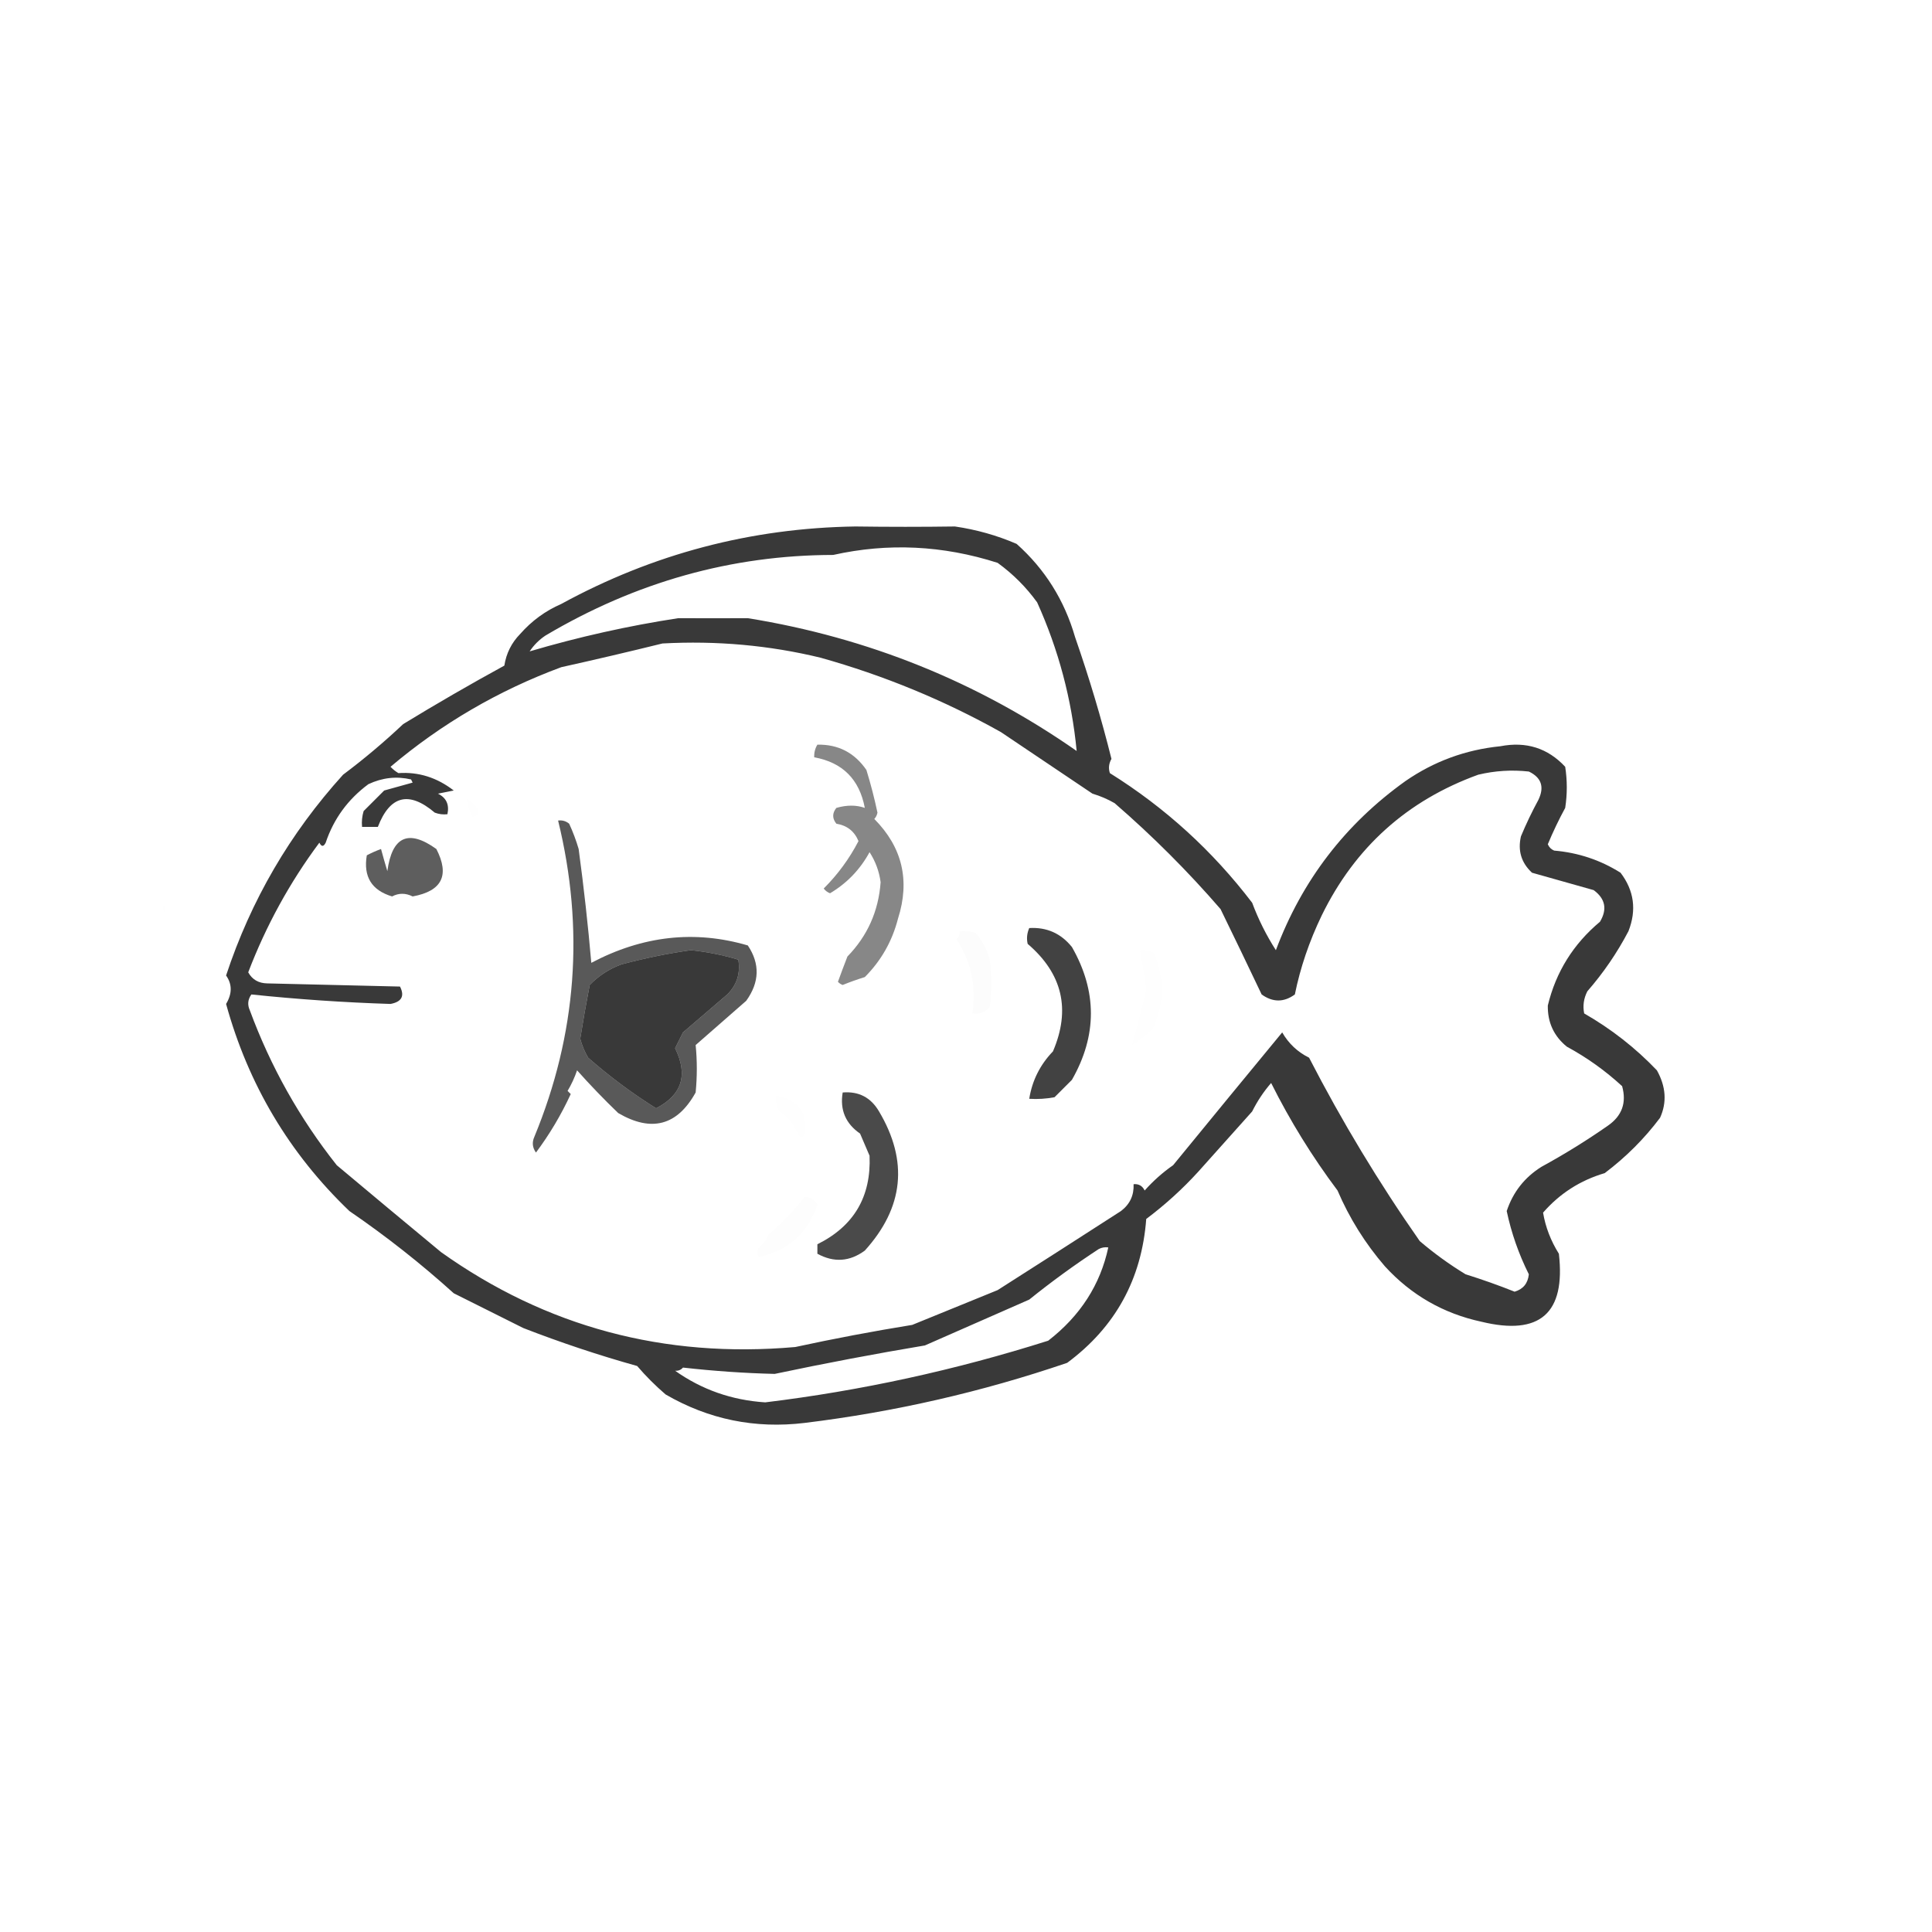
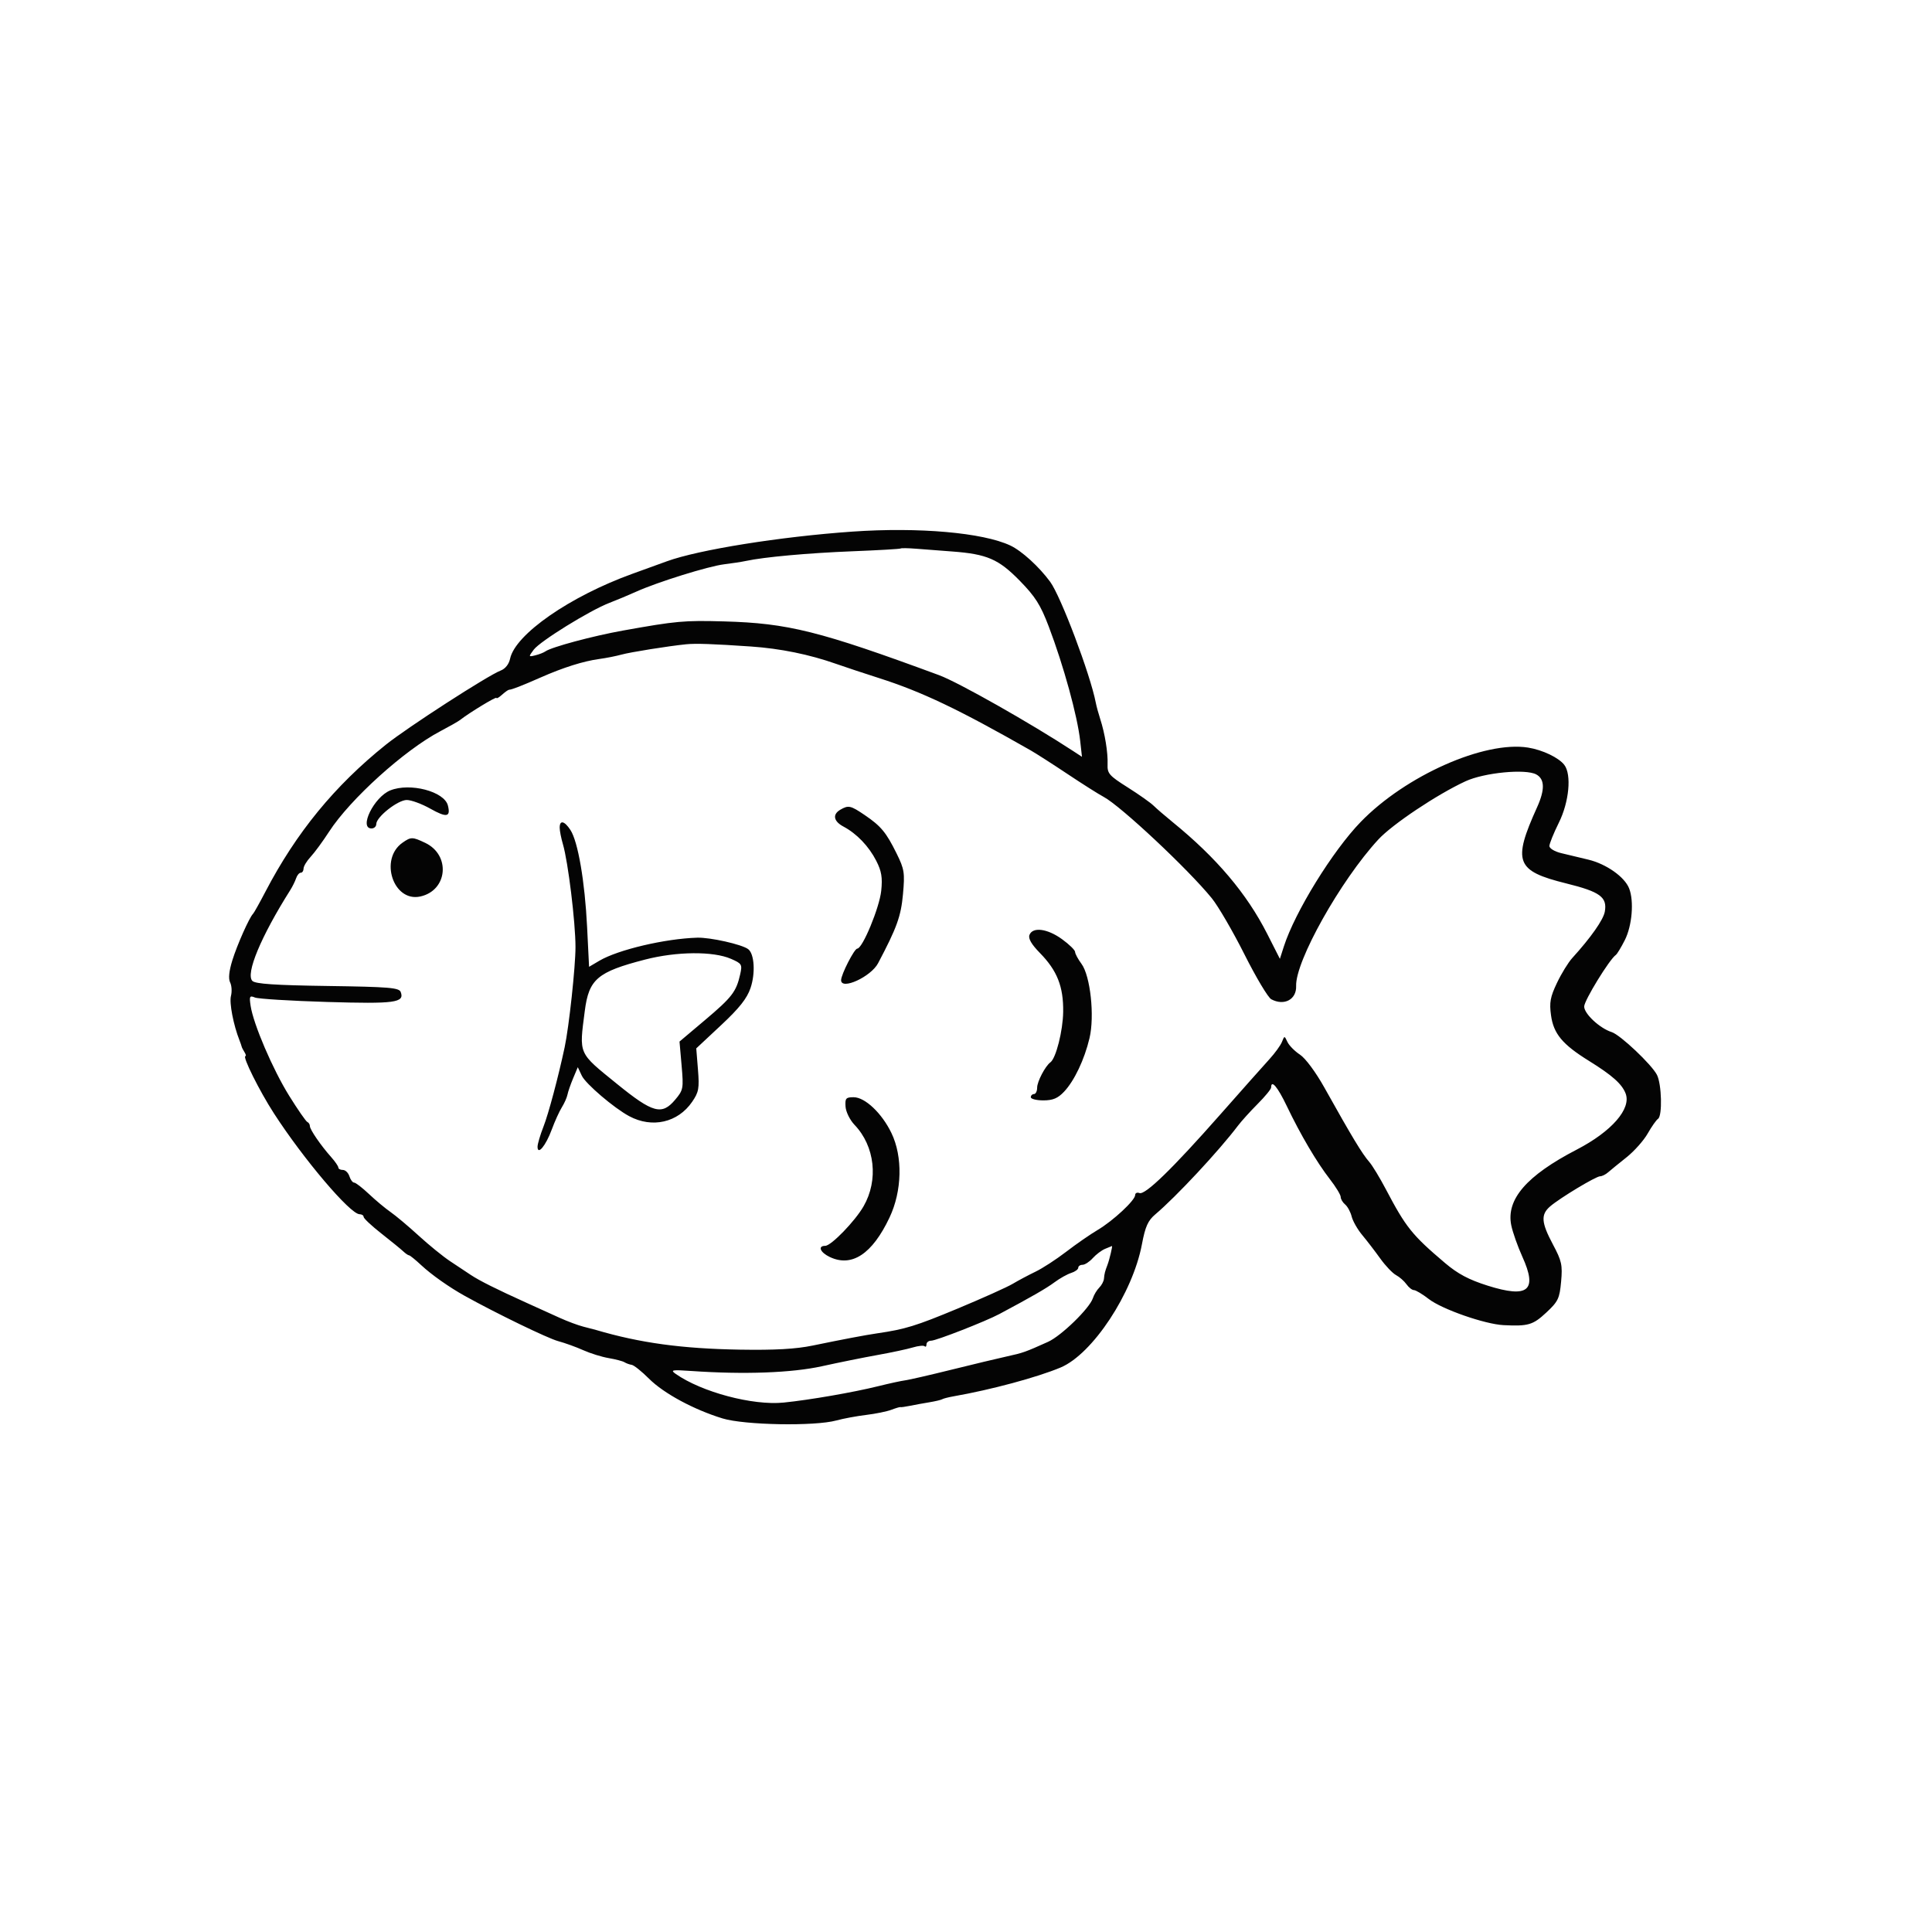
- <svg xmlns="http://www.w3.org/2000/svg" version="1.1" width="611px" height="611px" style="shape-rendering:geometricPrecision; text-rendering:geometricPrecision; image-rendering:optimizeQuality; fill-rule:evenodd; clip-rule:evenodd">
-   <g>
-     <path style="opacity:0.776" fill="#000000" d="M 270.5,166.5 C 281.07,166.646 291.57,166.646 302,166.5C 308.79,167.488 315.29,169.321 321.5,172C 330.46,179.985 336.627,189.818 340,201.5C 344.492,214.427 348.326,227.26 351.5,240C 350.67,241.465 350.504,242.965 351,244.5C 368.478,255.413 383.478,269.079 396,285.5C 397.977,290.788 400.477,295.788 403.5,300.5C 411.756,278.472 425.423,260.638 444.5,247C 453.527,240.768 463.527,237.101 474.5,236C 482.665,234.419 489.498,236.586 495,242.5C 495.667,246.833 495.667,251.167 495,255.5C 492.981,259.212 491.148,263.046 489.5,267C 489.905,267.945 490.572,268.612 491.5,269C 499.113,269.649 506.113,271.983 512.5,276C 516.794,281.641 517.627,287.808 515,294.5C 511.408,301.354 507.075,307.687 502,313.5C 500.85,315.754 500.516,318.087 501,320.5C 509.575,325.417 517.242,331.417 524,338.5C 526.869,343.653 527.202,348.653 525,353.5C 520.059,360.088 514.226,365.921 507.5,371C 499.76,373.284 493.26,377.45 488,383.5C 488.759,388.045 490.425,392.378 493,396.5C 495.167,415.33 487,422.497 468.5,418C 456.474,415.404 446.307,409.57 438,400.5C 431.75,393.257 426.75,385.257 423,376.5C 414.984,365.804 407.984,354.47 402,342.5C 399.65,345.199 397.65,348.199 396,351.5C 390.333,357.833 384.667,364.167 379,370.5C 374.001,375.997 368.501,380.997 362.5,385.5C 361.071,404.529 352.738,419.695 337.5,431C 310.558,440.196 282.891,446.529 254.5,450C 238.778,451.9 224.111,448.9 210.5,441C 207.264,438.219 204.264,435.219 201.5,432C 189.359,428.605 177.359,424.605 165.5,420C 158.167,416.333 150.833,412.667 143.5,409C 133.107,399.612 122.107,390.946 110.5,383C 91.519,364.824 78.519,342.991 71.5,317.5C 73.445,314.259 73.445,311.259 71.5,308.5C 79.346,284.73 91.679,263.564 108.5,245C 115.151,240.013 121.485,234.68 127.5,229C 138.041,222.565 148.707,216.398 159.5,210.5C 160.107,206.619 161.774,203.286 164.5,200.5C 168.159,196.344 172.492,193.178 177.5,191C 206.514,175.16 237.514,166.993 270.5,166.5 Z M 340.5,237.5 C 309.199,215.65 274.532,201.65 236.5,195.5C 229.107,195.532 221.773,195.532 214.5,195.5C 198.698,197.917 183.031,201.417 167.5,206C 168.833,204 170.5,202.333 172.5,201C 201.073,184.057 231.407,175.557 263.5,175.5C 280.852,171.629 298.186,172.462 315.5,178C 320.333,181.5 324.5,185.667 328,190.5C 334.761,205.471 338.928,221.138 340.5,237.5 Z M 209.5,203.5 C 226.642,202.572 243.308,204.072 259.5,208C 279.553,213.619 298.553,221.453 316.5,231.5C 326.13,237.987 335.796,244.487 345.5,251C 347.949,251.725 350.283,252.725 352.5,254C 364.516,264.403 375.682,275.57 386,287.5C 390.415,296.546 394.748,305.546 399,314.5C 402.533,317.032 406.033,317.032 409.5,314.5C 411.221,306.024 414.054,297.691 418,289.5C 428.519,267.979 445.019,253.146 467.5,245C 472.787,243.738 478.12,243.404 483.5,244C 487.49,245.908 488.49,248.908 486.5,253C 484.481,256.712 482.648,260.546 481,264.5C 479.956,269.034 481.123,272.867 484.5,276C 490.997,277.833 497.497,279.666 504,281.5C 507.693,284.221 508.359,287.555 506,291.5C 497.556,298.565 492.056,307.398 489.5,318C 489.411,323.334 491.411,327.667 495.5,331C 501.86,334.45 507.693,338.616 513,343.5C 514.466,348.735 512.966,352.901 508.5,356C 501.765,360.698 494.765,365.031 487.5,369C 482.163,372.335 478.496,377.002 476.5,383C 477.97,389.946 480.303,396.612 483.5,403C 483.197,405.878 481.697,407.711 479,408.5C 473.953,406.483 468.787,404.65 463.5,403C 458.387,399.887 453.554,396.387 449,392.5C 436.041,373.967 424.374,354.634 414,334.5C 410.37,332.704 407.537,330.037 405.5,326.5C 394.096,340.325 382.596,354.325 371,368.5C 367.703,370.795 364.703,373.462 362,376.5C 361.29,375.027 360.124,374.36 358.5,374.5C 358.654,378.025 357.321,380.859 354.5,383C 341.436,391.429 328.436,399.762 315.5,408C 306.5,411.667 297.5,415.333 288.5,419C 276.104,421.01 263.771,423.344 251.5,426C 210.051,429.645 172.717,419.645 139.5,396C 128.396,386.806 117.396,377.64 106.5,368.5C 94.743,353.655 85.576,337.322 79,319.5C 78.203,317.741 78.369,316.074 79.5,314.5C 94.126,316.032 108.792,317.032 123.5,317.5C 127.032,316.842 128.032,315.008 126.5,312C 112.5,311.667 98.5,311.333 84.5,311C 81.755,310.947 79.755,309.78 78.5,307.5C 84.15,292.718 91.65,279.051 101,266.5C 101.667,267.833 102.333,267.833 103,266.5C 105.531,258.959 110.031,252.792 116.5,248C 120.922,245.923 125.422,245.423 130,246.5C 130.167,246.833 130.333,247.167 130.5,247.5C 127.5,248.333 124.5,249.167 121.5,250C 119.333,252.167 117.167,254.333 115,256.5C 114.506,258.134 114.34,259.801 114.5,261.5C 116.167,261.5 117.833,261.5 119.5,261.5C 123.331,251.566 129.331,250.066 137.5,257C 138.793,257.49 140.127,257.657 141.5,257.5C 142.145,254.453 141.145,252.287 138.5,251C 140.167,250.667 141.833,250.333 143.5,250C 138.183,245.891 132.35,244.057 126,244.5C 125.075,243.953 124.242,243.287 123.5,242.5C 139.649,228.855 157.649,218.355 177.5,211C 188.344,208.592 199.011,206.092 209.5,203.5 Z M 218.5,300.5 C 223.6,301.025 228.6,302.025 233.5,303.5C 234.201,307.819 233.034,311.486 230,314.5C 225.333,318.5 220.667,322.5 216,326.5C 215.167,328.167 214.333,329.833 213.5,331.5C 217.672,339.951 215.672,346.285 207.5,350.5C 199.935,345.778 192.769,340.445 186,334.5C 184.888,332.61 184.054,330.61 183.5,328.5C 184.407,322.815 185.407,317.148 186.5,311.5C 189.322,308.587 192.655,306.42 196.5,305C 203.882,303.024 211.216,301.524 218.5,300.5 Z M 213.5,433.5 C 214.496,433.586 215.329,433.252 216,432.5C 225.869,433.608 235.536,434.274 245,434.5C 261.088,431.107 276.922,428.107 292.5,425.5C 303.5,420.667 314.5,415.833 325.5,411C 332.561,405.31 339.894,399.976 347.5,395C 348.448,394.517 349.448,394.351 350.5,394.5C 347.967,406.312 341.634,416.146 331.5,424C 302.061,433.325 272.227,439.825 242,443.5C 231.437,442.815 221.937,439.481 213.5,433.5 Z" />
-   </g>
-   <g>
-     <path style="opacity:0.47" fill="#000000" d="M 258.5,235.5 C 265.067,235.367 270.233,238.034 274,243.5C 275.372,247.949 276.539,252.449 277.5,257C 277.355,257.772 277.022,258.439 276.5,259C 285.35,267.926 287.85,278.426 284,290.5C 282.166,297.654 278.666,303.821 273.5,309C 271.129,309.735 268.795,310.568 266.5,311.5C 265.914,311.291 265.414,310.957 265,310.5C 265.911,307.973 266.911,305.306 268,302.5C 274.341,295.98 277.841,288.147 278.5,279C 278.048,275.591 276.881,272.424 275,269.5C 272.025,274.975 267.858,279.308 262.5,282.5C 261.692,282.192 261.025,281.692 260.5,281C 264.954,276.551 268.62,271.551 271.5,266C 270.21,262.88 267.877,261.047 264.5,260.5C 263.167,258.833 263.167,257.167 264.5,255.5C 267.803,254.549 270.803,254.549 273.5,255.5C 271.786,246.453 266.453,241.12 257.5,239.5C 257.433,238.041 257.766,236.708 258.5,235.5 Z" />
-   </g>
-   <g>
-     <path style="opacity:0.004" fill="#000000" d="M 147.5,252.5 C 149.145,253.479 150.479,254.812 151.5,256.5C 151.167,257.5 150.5,258.167 149.5,258.5C 148.523,256.589 147.857,254.589 147.5,252.5 Z" />
-   </g>
-   <g>
-     <path style="opacity:0.651" fill="#000000" d="M 176.5,259.5 C 177.822,259.33 178.989,259.663 180,260.5C 181.197,263.089 182.197,265.756 183,268.5C 184.648,280.696 185.982,292.696 187,304.5C 203.246,295.916 219.746,294.083 236.5,299C 240.381,304.801 240.214,310.634 236,316.5C 230.641,321.196 225.308,325.862 220,330.5C 220.492,335.449 220.492,340.449 220,345.5C 214.184,355.989 206.017,358.155 195.5,352C 190.957,347.625 186.624,343.125 182.5,338.5C 181.723,340.781 180.723,342.948 179.5,345C 179.833,345.333 180.167,345.667 180.5,346C 177.462,352.583 173.795,358.75 169.5,364.5C 168.369,362.926 168.202,361.259 169,359.5C 182.384,327.063 184.884,293.73 176.5,259.5 Z M 218.5,300.5 C 211.216,301.524 203.882,303.024 196.5,305C 192.655,306.42 189.322,308.587 186.5,311.5C 185.407,317.148 184.407,322.815 183.5,328.5C 184.054,330.61 184.888,332.61 186,334.5C 192.769,340.445 199.935,345.778 207.5,350.5C 215.672,346.285 217.672,339.951 213.5,331.5C 214.333,329.833 215.167,328.167 216,326.5C 220.667,322.5 225.333,318.5 230,314.5C 233.034,311.486 234.201,307.819 233.5,303.5C 228.6,302.025 223.6,301.025 218.5,300.5 Z" />
-   </g>
-   <g>
-     <path style="opacity:0.629" fill="#000000" d="M 122.5,275.5 C 124,264.495 129.166,262.162 138,268.5C 142.278,276.819 139.778,281.819 130.5,283.5C 128.267,282.385 126.101,282.385 124,283.5C 117.531,281.569 114.864,277.236 116,270.5C 117.441,269.74 118.941,269.074 120.5,268.5C 121.168,270.969 121.835,273.302 122.5,275.5 Z" />
-   </g>
-   <g>
-     <path style="opacity:0.004" fill="#000000" d="M 51.5,286.5 C 52.525,286.897 52.692,287.563 52,288.5C 51.536,287.906 51.369,287.239 51.5,286.5 Z" />
-   </g>
-   <g>
-     <path style="opacity:0.739" fill="#000000" d="M 325.5,293.5 C 331.023,293.178 335.523,295.178 339,299.5C 346.997,313.486 346.997,327.486 339,341.5C 337.14,343.36 335.306,345.194 333.5,347C 330.854,347.497 328.187,347.664 325.5,347.5C 326.423,341.735 328.923,336.735 333,332.5C 338.678,319.248 336.011,307.915 325,298.5C 324.616,296.803 324.782,295.137 325.5,293.5 Z" />
-   </g>
-   <g>
-     <path style="opacity:0.012" fill="#000000" d="M 303.5,294.5 C 305.199,294.34 306.866,294.506 308.5,295C 310.652,297.469 312.152,300.302 313,303.5C 313.667,308.5 313.667,313.5 313,318.5C 311.556,320.155 309.722,320.822 307.5,320.5C 308.838,312.033 307.171,304.2 302.5,297C 303.252,296.329 303.586,295.496 303.5,294.5 Z" />
-   </g>
-   <g>
-     <path style="opacity:0.004" fill="#000000" d="M 360.5,300.5 C 362.144,300.286 363.644,300.62 365,301.5C 368.386,309.548 368.22,317.548 364.5,325.5C 362.476,327.358 360.309,329.025 358,330.5C 359.609,324.755 361.109,318.922 362.5,313C 361.977,308.796 361.31,304.629 360.5,300.5 Z" />
-   </g>
-   <g>
-     <path style="opacity:0.709" fill="#000000" d="M 266.5,345.5 C 271.582,345.078 275.416,347.078 278,351.5C 287.329,367.21 285.829,381.876 273.5,395.5C 268.713,399.02 263.713,399.353 258.5,396.5C 258.5,395.5 258.5,394.5 258.5,393.5C 270.047,387.775 275.547,378.442 275,365.5C 274,363.167 273,360.833 272,358.5C 267.42,355.338 265.586,351.005 266.5,345.5 Z" />
-   </g>
-   <g>
-     <path style="opacity:0.007" fill="#000000" d="M 245.5,346.5 C 252.587,347.868 255.587,352.034 254.5,359C 253.833,359.667 253.167,359.667 252.5,359C 251.33,355.822 249.33,353.322 246.5,351.5C 245.548,349.955 245.215,348.288 245.5,346.5 Z" />
-   </g>
-   <g>
-     <path style="opacity:0.011" fill="#000000" d="M 254.5,378.5 C 256.311,378.572 257.644,379.405 258.5,381C 255.497,390 249.331,395.5 240,397.5C 239.333,396.5 239.333,395.5 240,394.5C 241.385,393.449 242.385,392.116 243,390.5C 247.291,386.807 251.124,382.807 254.5,378.5 Z" />
-   </g>
+ <svg xmlns="http://www.w3.org/2000/svg" width="611" height="611" viewBox="0 0 611 611" version="1.1">
+   <path d="" stroke="none" fill="#080404" fill-rule="evenodd" />
+   <path d="M 269.500 168.127 C 246.753 169.720, 220.924 173.856, 210.894 177.512 C 208.477 178.393, 203.575 180.170, 200 181.461 C 180.238 188.598, 162.932 200.617, 161.313 208.328 C 160.951 210.050, 159.794 211.508, 158.357 212.055 C 154.335 213.584, 128.852 230.041, 122 235.534 C 105.820 248.506, 93.700 263.303, 83.941 282 C 82.074 285.575, 80.312 288.725, 80.024 289 C 78.870 290.101, 74.997 298.804, 73.482 303.698 C 72.423 307.120, 72.183 309.511, 72.780 310.698 C 73.278 311.689, 73.394 313.625, 73.037 315 C 72.477 317.159, 73.829 324.177, 75.735 329 C 76.061 329.825, 76.373 330.725, 76.429 331 C 76.485 331.275, 76.888 332.063, 77.324 332.750 C 77.761 333.438, 77.891 334, 77.614 334 C 76.561 334, 82.030 344.985, 86.621 352.090 C 95.992 366.592, 110.768 384, 113.708 384 C 114.418 384, 115 384.383, 115 384.851 C 115 385.318, 117.523 387.681, 120.606 390.101 C 123.690 392.520, 126.808 395.063, 127.535 395.750 C 128.262 396.438, 129.087 397, 129.367 397 C 129.647 397, 131.367 398.392, 133.188 400.093 C 136.440 403.130, 142.056 407.092, 147 409.837 C 157.012 415.395, 173.177 423.230, 176.467 424.121 C 178.650 424.711, 182.250 426.010, 184.467 427.008 C 186.685 428.006, 190.297 429.128, 192.492 429.502 C 194.688 429.876, 196.938 430.466, 197.492 430.813 C 198.047 431.160, 199.078 431.531, 199.784 431.638 C 200.490 431.745, 202.948 433.713, 205.246 436.011 C 209.890 440.655, 219.377 445.783, 228.500 448.581 C 235.427 450.705, 257.658 451.104, 264.500 449.227 C 266.700 448.624, 270.938 447.836, 273.918 447.476 C 276.898 447.117, 280.498 446.381, 281.918 445.841 C 283.338 445.301, 284.620 444.925, 284.767 445.005 C 284.913 445.086, 286.263 444.900, 287.767 444.593 C 289.270 444.286, 292.037 443.782, 293.916 443.474 C 295.795 443.165, 297.626 442.731, 297.986 442.509 C 298.346 442.286, 299.959 441.874, 301.570 441.591 C 313.410 439.519, 328 435.590, 335.410 432.480 C 345.518 428.238, 358.214 409.003, 361.138 393.500 C 362.196 387.894, 363.039 386.011, 365.372 384.041 C 371.948 378.491, 385.472 363.984, 391.500 356.014 C 392.600 354.560, 395.413 351.451, 397.750 349.106 C 400.087 346.760, 402 344.427, 402 343.921 C 402 341.304, 404.054 343.731, 406.932 349.750 C 411.277 358.835, 416.418 367.566, 420.572 372.914 C 422.457 375.342, 424 377.874, 424 378.542 C 424 379.209, 424.631 380.279, 425.402 380.919 C 426.173 381.558, 427.104 383.277, 427.470 384.737 C 427.836 386.197, 429.343 388.835, 430.818 390.599 C 432.293 392.364, 434.850 395.692, 436.500 397.996 C 438.150 400.299, 440.400 402.664, 441.500 403.251 C 442.600 403.837, 444.088 405.146, 444.807 406.159 C 445.525 407.171, 446.586 408, 447.163 408 C 447.740 408, 449.852 409.269, 451.856 410.820 C 456.028 414.049, 469.577 418.782, 475.500 419.079 C 483.302 419.470, 484.800 419.030, 489.001 415.113 C 492.771 411.597, 493.220 410.662, 493.705 405.319 C 494.181 400.062, 493.897 398.769, 491.120 393.566 C 487.413 386.618, 487.231 384.104, 490.250 381.513 C 493.364 378.838, 504.725 372, 506.053 372 C 506.653 372, 507.784 371.438, 508.568 370.750 C 509.352 370.063, 511.975 367.925, 514.396 366 C 516.817 364.075, 519.822 360.700, 521.074 358.500 C 522.326 356.300, 523.805 354.197, 524.360 353.827 C 525.767 352.888, 525.519 342.862, 524.016 339.924 C 522.342 336.652, 512.402 327.262, 509.707 326.407 C 505.939 325.211, 501 320.620, 501 318.313 C 501 316.421, 508.989 303.401, 511.010 302 C 511.407 301.725, 512.682 299.624, 513.844 297.331 C 516.160 292.764, 516.810 284.973, 515.211 280.944 C 513.768 277.307, 508.001 273.240, 502.345 271.870 C 499.680 271.225, 495.813 270.298, 493.750 269.810 C 491.687 269.322, 490 268.311, 490 267.564 C 490 266.817, 491.350 263.484, 493 260.159 C 496.243 253.622, 497.058 244.969, 494.718 241.904 C 492.969 239.611, 487.839 237.158, 483.266 236.427 C 469.470 234.221, 444.536 245.290, 430.342 259.921 C 421.439 269.100, 409.523 288.415, 406.009 299.366 L 404.768 303.232 400.775 295.366 C 394.290 282.591, 384.720 271.279, 370.856 260 C 368.490 258.075, 365.773 255.731, 364.819 254.792 C 363.865 253.853, 360.173 251.246, 356.616 248.999 C 350.757 245.299, 350.160 244.612, 350.275 241.707 C 350.419 238.045, 349.427 231.938, 347.951 227.396 C 347.396 225.690, 346.762 223.362, 346.543 222.225 C 344.832 213.336, 335.501 188.604, 332.122 184 C 328.606 179.207, 323.105 174.200, 319.500 172.510 C 310.818 168.438, 290.494 166.657, 269.500 168.127 M 284.832 173.460 C 284.649 173.620, 277.750 174.019, 269.500 174.346 C 255.544 174.900, 241.657 176.161, 235.931 177.395 C 234.594 177.683, 231.475 178.163, 229 178.462 C 224.053 179.061, 207.965 184.070, 201.207 187.115 C 198.847 188.180, 195.022 189.779, 192.707 190.670 C 186.513 193.054, 170.768 202.799, 168.780 205.479 C 167.106 207.735, 167.119 207.783, 169.280 207.254 C 170.501 206.955, 171.950 206.389, 172.500 205.994 C 174.385 204.642, 187.502 201.122, 197 199.418 C 213.896 196.387, 216.312 196.168, 229 196.521 C 249.235 197.085, 259.168 199.569, 297 213.529 C 303.086 215.775, 326.020 228.760, 339.503 237.594 L 342.174 239.344 341.616 234.333 C 340.733 226.396, 336.376 210.543, 331.671 198.145 C 329.071 191.294, 327.417 188.683, 322.488 183.645 C 315.802 176.812, 312.128 175.225, 301.100 174.407 C 297.470 174.138, 292.399 173.750, 289.832 173.544 C 287.265 173.338, 285.015 173.300, 284.832 173.460 M 217 203.752 C 211.368 204.321, 199.304 206.250, 196.500 207.031 C 194.850 207.490, 191.700 208.111, 189.500 208.411 C 184.500 209.091, 178.118 211.104, 171 214.245 C 165.145 216.829, 161.814 218.125, 161 218.136 C 160.725 218.139, 159.713 218.855, 158.750 219.726 C 157.787 220.597, 157 221.041, 157 220.712 C 157 220.194, 148.329 225.461, 145.491 227.703 C 144.936 228.141, 142.133 229.734, 139.262 231.243 C 127.933 237.195, 110.754 252.713, 104.065 263.035 C 102.092 266.080, 99.470 269.652, 98.239 270.974 C 97.008 272.296, 96 273.967, 96 274.689 C 96 275.410, 95.602 276, 95.117 276 C 94.631 276, 93.969 276.788, 93.646 277.750 C 93.322 278.712, 92.489 280.400, 91.794 281.500 C 82.547 296.125, 77.597 307.996, 79.818 310.220 C 80.761 311.164, 87.003 311.584, 103.606 311.819 C 122.978 312.094, 126.200 312.358, 126.720 313.714 C 128.019 317.099, 124.922 317.518, 103.404 316.873 C 91.907 316.528, 81.655 315.895, 80.622 315.467 C 78.952 314.774, 78.801 315.065, 79.258 318.094 C 80.132 323.893, 86.262 338.197, 91.449 346.540 C 94.171 350.918, 96.759 354.650, 97.199 354.833 C 97.640 355.017, 98 355.597, 98 356.124 C 98 357.223, 101.454 362.254, 104.750 365.954 C 105.987 367.343, 107 368.822, 107 369.240 C 107 369.658, 107.645 370, 108.433 370 C 109.221 370, 110.151 370.900, 110.500 372 C 110.849 373.100, 111.522 374, 111.996 374 C 112.470 374, 114.577 375.623, 116.679 377.607 C 118.780 379.591, 121.850 382.152, 123.500 383.299 C 125.150 384.445, 129.149 387.805, 132.387 390.765 C 135.624 393.725, 140.083 397.352, 142.296 398.824 C 144.509 400.296, 147.485 402.272, 148.910 403.215 C 151.695 405.059, 156.954 407.688, 166.500 412.008 C 169.800 413.501, 174.525 415.643, 177 416.767 C 179.475 417.891, 182.850 419.148, 184.500 419.561 C 186.150 419.975, 187.950 420.446, 188.500 420.608 C 202.421 424.714, 215.640 426.522, 234 426.829 C 245.004 427.013, 251.675 426.639, 257 425.539 C 266.520 423.571, 273.676 422.216, 277.500 421.657 C 286.274 420.376, 289.689 419.324, 302.779 413.873 C 310.633 410.602, 318.508 407.063, 320.279 406.008 C 322.051 404.953, 325.300 403.224, 327.500 402.165 C 329.700 401.107, 334.059 398.274, 337.188 395.870 C 340.316 393.467, 344.777 390.375, 347.102 389 C 352.016 386.093, 359 379.597, 359 377.933 C 359 377.302, 359.610 377.020, 360.356 377.306 C 362.162 378, 370.781 369.624, 385.882 352.500 C 392.673 344.800, 399.670 336.925, 401.430 335 C 403.191 333.075, 404.987 330.600, 405.422 329.500 C 406.209 327.506, 406.215 327.507, 407.160 329.528 C 407.681 330.643, 409.459 332.443, 411.110 333.528 C 412.846 334.668, 416.093 339.041, 418.806 343.893 C 427.652 359.711, 430.751 364.842, 433.063 367.500 C 434.019 368.600, 436.362 372.462, 438.268 376.082 C 444.644 388.192, 446.550 390.568, 456.971 399.411 C 461.036 402.860, 464.498 404.702, 470.441 406.580 C 483.324 410.649, 486.312 408.163, 481.442 397.425 C 479.965 394.166, 478.389 389.700, 477.940 387.500 C 476.273 379.315, 482.774 371.793, 498.613 363.583 C 509.707 357.833, 515.971 350.644, 514.103 345.806 C 512.942 342.801, 509.869 340.070, 502.500 335.497 C 494.105 330.288, 491.316 326.932, 490.510 321.072 C 489.956 317.046, 490.279 315.292, 492.389 310.856 C 493.791 307.910, 495.964 304.371, 497.219 302.991 C 503.137 296.483, 507.067 290.886, 507.524 288.318 C 508.341 283.717, 506.049 282.038, 495.324 279.382 C 479.384 275.433, 478.293 272.584, 486.104 255.305 C 488.633 249.709, 488.543 246.361, 485.822 244.905 C 482.419 243.083, 469.375 244.351, 463.473 247.077 C 454.509 251.216, 440.329 260.688, 435.896 265.497 C 423.949 278.458, 409.622 303.997, 409.906 311.826 C 410.061 316.103, 406.118 318.204, 402.036 316.019 C 401.028 315.480, 397.214 309.092, 393.562 301.823 C 389.909 294.555, 385.255 286.559, 383.219 284.054 C 375.764 274.882, 354.384 254.848, 349.011 252 C 347.455 251.175, 342.326 247.930, 337.615 244.788 C 332.903 241.647, 327.638 238.272, 325.913 237.288 C 303.203 224.334, 291.538 218.774, 278 214.450 C 273.325 212.958, 267.250 210.943, 264.500 209.974 C 255.969 206.967, 246.816 205.099, 237.474 204.458 C 225.524 203.638, 220.015 203.448, 217 203.752 M 123.418 249.969 C 118.297 252.041, 113.397 262, 117.500 262 C 118.325 262, 119 261.372, 119 260.604 C 119 258.371, 125.807 253, 128.637 253 C 130.050 253, 133.384 254.225, 136.047 255.722 C 141.266 258.656, 142.575 258.428, 141.651 254.747 C 140.533 250.290, 129.664 247.442, 123.418 249.969 M 265.750 256.080 C 263.199 257.566, 263.607 259.740, 266.750 261.409 C 270.940 263.634, 274.774 267.636, 277.120 272.236 C 278.793 275.515, 279.124 277.508, 278.692 281.695 C 278.141 287.033, 272.771 300, 271.111 300 C 270.192 300, 266 308.192, 266 309.989 C 266 313.236, 275.427 308.914, 277.692 304.629 C 283.631 293.393, 284.937 289.776, 285.568 282.810 C 286.184 276.015, 286.010 274.898, 283.561 269.935 C 280.257 263.240, 278.611 261.257, 273.444 257.750 C 268.992 254.728, 268.321 254.582, 265.750 256.080 M 177 261.757 C 177 262.723, 177.464 265.085, 178.031 267.007 C 179.660 272.531, 182 291.683, 182 299.500 C 182 305.765, 179.946 324.761, 178.572 331.204 C 176.560 340.635, 173.453 352.278, 171.879 356.287 C 170.846 358.920, 170 361.787, 170 362.659 C 170 365.486, 172.601 362.344, 174.490 357.236 C 175.453 354.631, 176.894 351.454, 177.692 350.176 C 178.490 348.897, 179.289 347.097, 179.466 346.176 C 179.644 345.254, 180.451 342.925, 181.259 341 L 182.729 337.500 184 340.195 C 185.213 342.767, 194.173 350.417, 198.998 352.999 C 206.253 356.882, 214.389 355.025, 218.887 348.460 C 220.997 345.381, 221.210 344.204, 220.733 338.266 L 220.194 331.553 228.014 324.245 C 233.814 318.825, 236.226 315.786, 237.354 312.473 C 238.948 307.798, 238.583 301.671, 236.622 300.178 C 234.654 298.678, 224.641 296.423, 220.500 296.545 C 210.336 296.847, 195.461 300.351, 189.556 303.834 L 186.297 305.757 185.671 293.129 C 184.958 278.745, 182.788 266.132, 180.399 262.487 C 178.496 259.582, 177 259.261, 177 261.757 M 127.299 266.503 C 119.865 271.710, 124.388 285.392, 132.924 283.517 C 141.579 281.616, 142.594 270.408, 134.460 266.548 C 130.431 264.636, 129.969 264.633, 127.299 266.503 M 325.571 295.676 C 325.133 296.817, 326.198 298.649, 328.917 301.426 C 334.341 306.967, 336.340 312.043, 336.232 320 C 336.150 325.998, 333.955 334.681, 332.197 335.959 C 330.571 337.142, 328 342.045, 328 343.965 C 328 345.084, 327.550 346, 327 346 C 326.450 346, 326 346.450, 326 347 C 326 347.550, 327.782 348, 329.960 348 C 332.983 348, 334.534 347.350, 336.517 345.250 C 339.759 341.819, 342.956 335.087, 344.562 328.308 C 346.214 321.338, 344.840 308.628, 342.024 304.818 C 340.911 303.313, 340 301.616, 340 301.047 C 340 300.478, 338.132 298.660, 335.850 297.006 C 331.236 293.664, 326.574 293.061, 325.571 295.676 M 204 303.469 C 188.935 307.364, 186.236 309.660, 184.945 319.676 C 183.142 333.666, 182.727 332.726, 195.158 342.818 C 206.482 352.011, 209.324 352.781, 213.522 347.791 C 216.100 344.727, 216.192 344.241, 215.560 336.991 L 214.897 329.399 222.977 322.581 C 231.478 315.407, 232.841 313.638, 234.071 308.187 C 234.787 305.009, 234.630 304.740, 231.164 303.230 C 225.553 300.786, 213.981 300.888, 204 303.469 M 267.406 349.994 C 267.521 351.645, 268.797 354.223, 270.254 355.744 C 276.694 362.467, 277.881 373.199, 273.103 381.500 C 270.382 386.228, 262.842 394, 260.978 394 C 258.526 394, 259.383 396.088, 262.427 397.532 C 269.402 400.842, 275.833 396.602, 281.297 385.087 C 285.293 376.668, 285.541 365.822, 281.910 358.302 C 278.888 352.043, 273.556 347, 269.960 347 C 267.514 347, 267.223 347.342, 267.406 349.994 M 349.500 394.945 C 348.400 395.396, 346.643 396.717, 345.595 397.882 C 344.547 399.047, 343.085 400, 342.345 400 C 341.605 400, 341 400.420, 341 400.933 C 341 401.446, 339.988 402.185, 338.750 402.576 C 337.512 402.968, 335.150 404.292, 333.500 405.519 C 330.902 407.451, 326.241 410.134, 316 415.594 C 311.711 417.881, 296.052 424, 294.488 424 C 293.670 424, 293 424.525, 293 425.167 C 293 425.808, 292.741 426.074, 292.425 425.758 C 292.108 425.442, 290.421 425.613, 288.675 426.138 C 286.929 426.663, 281.900 427.738, 277.500 428.527 C 273.100 429.315, 265.225 430.906, 260 432.063 C 250.422 434.183, 235.306 434.735, 218.595 433.575 C 212.495 433.151, 211.922 433.257, 213.675 434.485 C 221.921 440.261, 238.057 444.554, 247.820 443.568 C 256.029 442.739, 269.849 440.344, 277.783 438.376 C 281.238 437.518, 285.063 436.688, 286.283 436.531 C 287.502 436.374, 294.125 434.850, 301 433.146 C 307.875 431.441, 315.750 429.555, 318.500 428.954 C 323.527 427.855, 324.228 427.606, 331.426 424.370 C 335.631 422.480, 344.581 413.769, 345.629 410.547 C 345.978 409.472, 346.879 407.978, 347.632 407.225 C 348.384 406.473, 349.056 405.214, 349.125 404.429 C 349.268 402.792, 349.445 402.094, 350.247 400 C 350.863 398.392, 351.916 393.958, 351.656 394.063 C 351.570 394.098, 350.600 394.495, 349.500 394.945" stroke="none" fill="#040404" fill-rule="evenodd" />
</svg>
